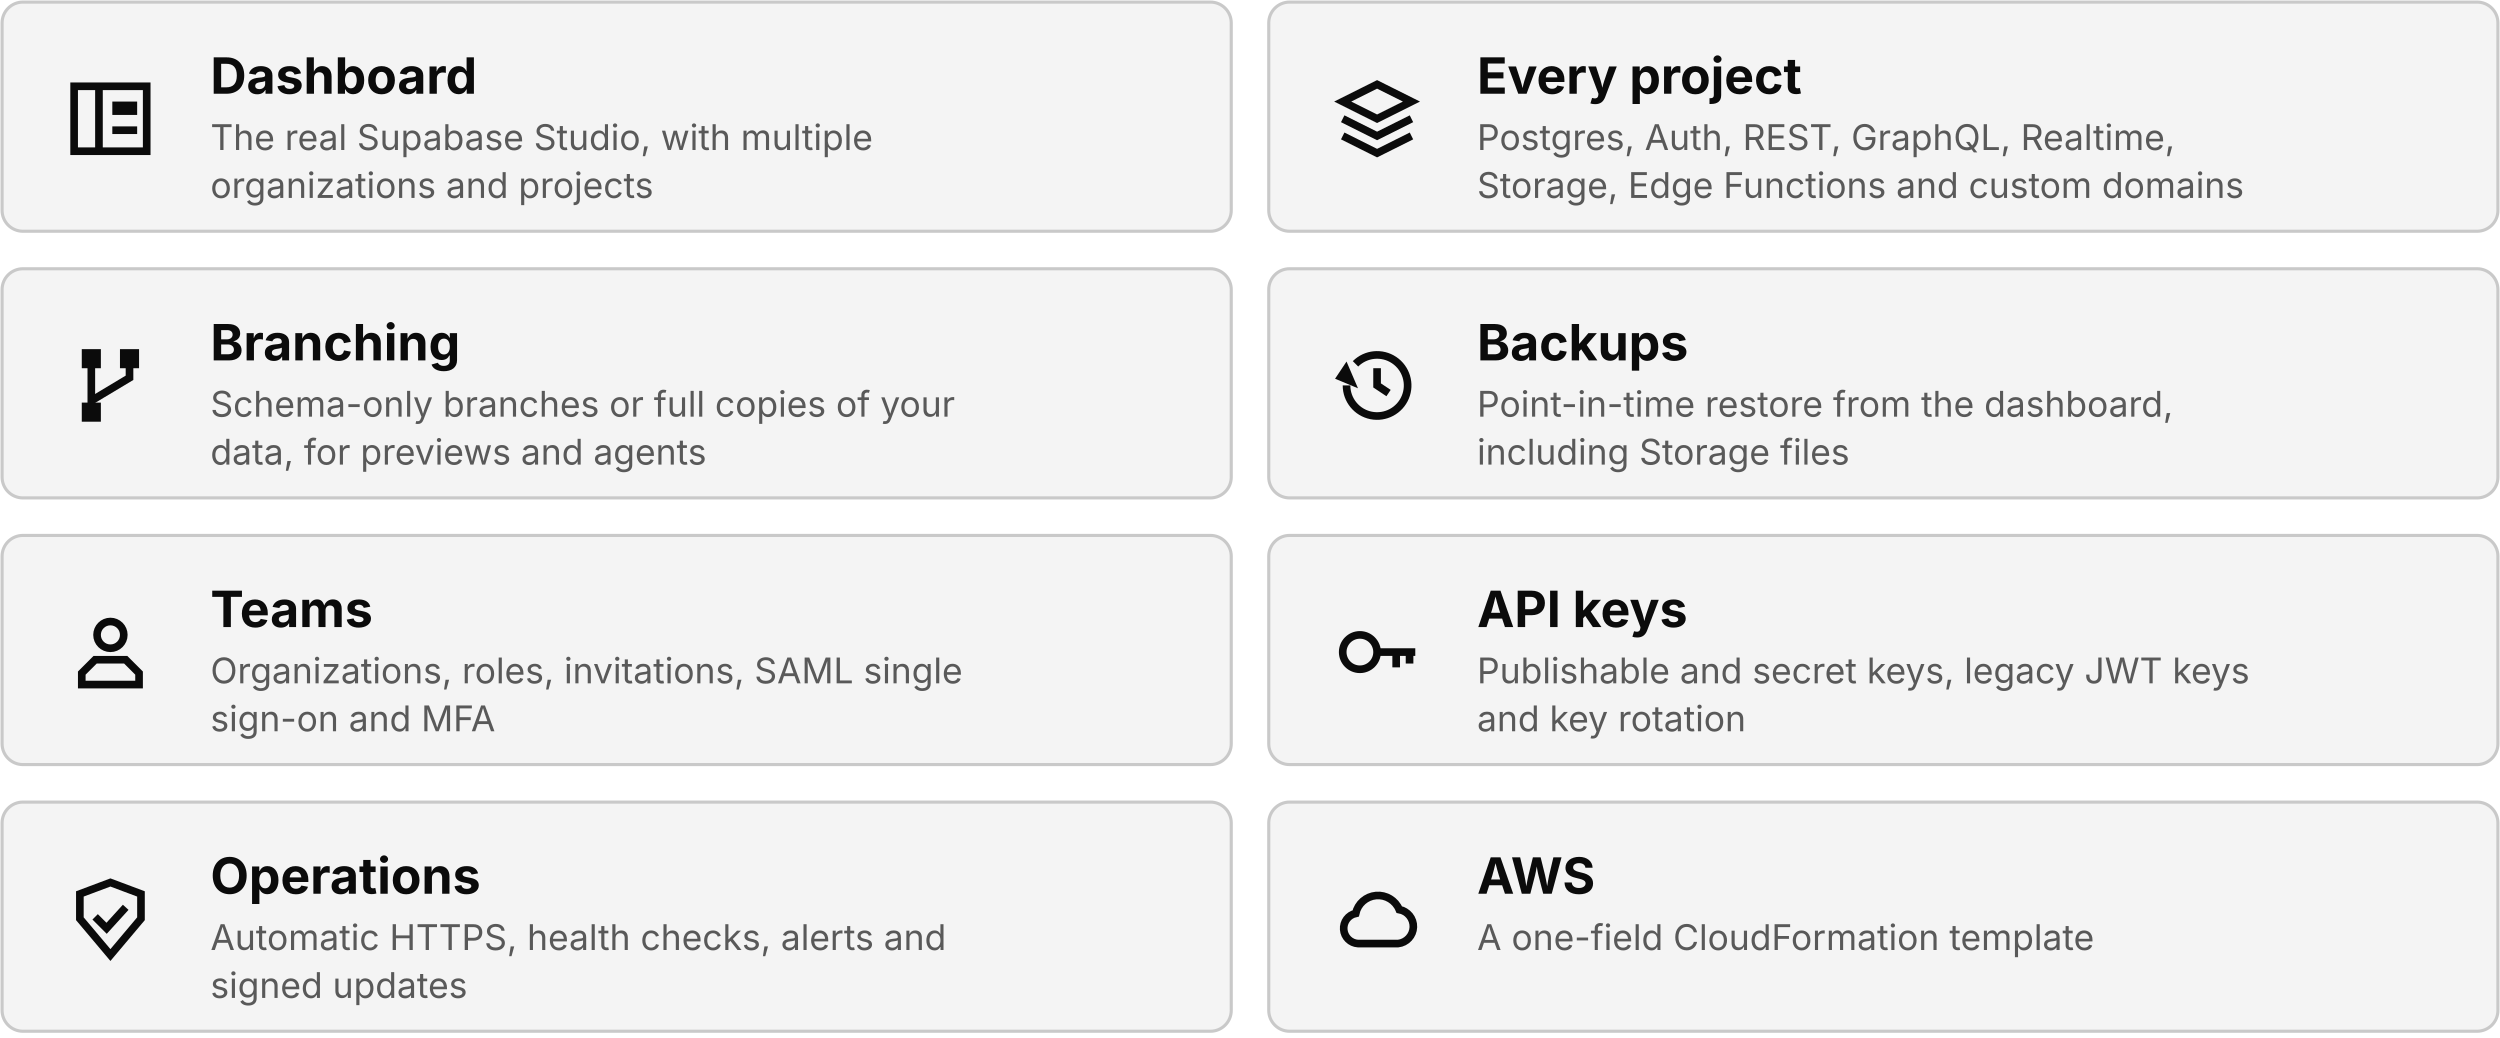
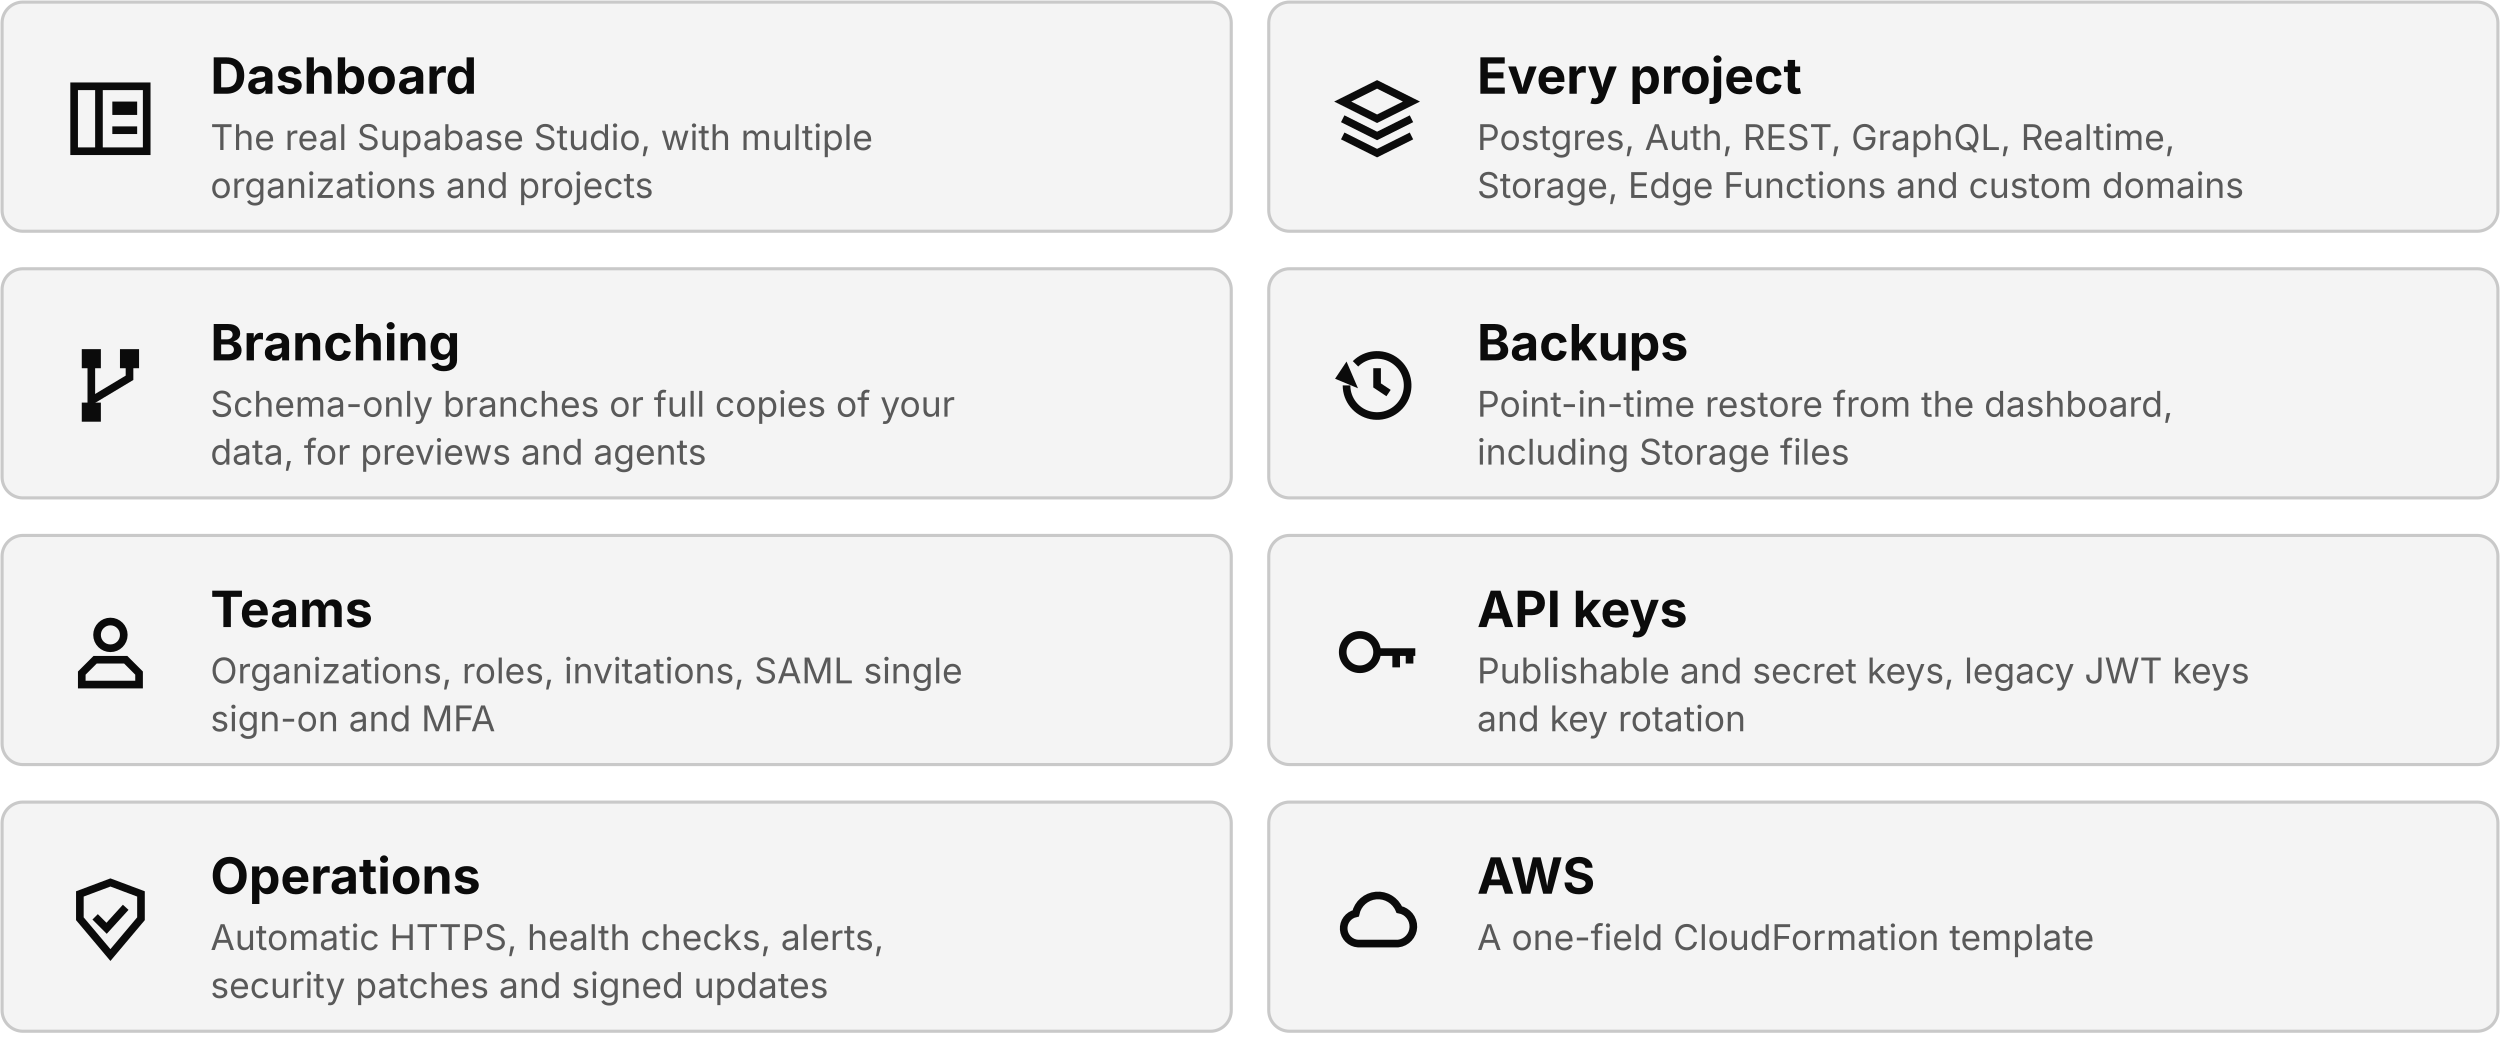
<svg xmlns="http://www.w3.org/2000/svg" viewBox="0 0 1200 498" width="1200" height="498" role="img" aria-label="What is included (light)">
  <rect x="1" y="1" width="590" height="110" rx="10" fill="#f4f4f4" stroke="#c9c9c9" stroke-width="1.5" />
  <g transform="translate(31 35) scale(0.9167)" fill="none" stroke="#0b0b0b" stroke-width="4" stroke-linejoin="miter" stroke-linecap="butt">
    <rect x="5" y="7" width="38" height="34" />
    <path d="M18 7V41" />
    <path stroke="none" fill="#0b0b0b" d="M25 15h13v7H25z" />
    <path d="M25 30h13" />
  </g>
  <text x="101" y="45" font-family="-apple-system, BlinkMacSystemFont, 'Segoe UI', Inter, Helvetica, Arial, sans-serif" font-size="24" font-weight="700" fill="#0b0b0b" text-anchor="start">Dashboard</text>
  <text x="101" y="72" font-family="-apple-system, BlinkMacSystemFont, 'Segoe UI', Inter, Helvetica, Arial, sans-serif" font-size="17" font-weight="400" fill="#595959" text-anchor="start">The real Supabase Studio, with multiple</text>
  <text x="101" y="95" font-family="-apple-system, BlinkMacSystemFont, 'Segoe UI', Inter, Helvetica, Arial, sans-serif" font-size="17" font-weight="400" fill="#595959" text-anchor="start">organizations and projects</text>
  <rect x="609" y="1" width="590" height="110" rx="10" fill="#f4f4f4" stroke="#c9c9c9" stroke-width="1.5" />
  <g transform="translate(639 35) scale(0.9167)" fill="none" stroke="#0b0b0b" stroke-width="4" stroke-linejoin="miter" stroke-linecap="butt">
    <path d="M24 6L42 15L24 24L6 15Z" />
    <path d="M6 24L24 33L42 24" />
    <path d="M6 33L24 42L42 33" />
  </g>
  <text x="709" y="45" font-family="-apple-system, BlinkMacSystemFont, 'Segoe UI', Inter, Helvetica, Arial, sans-serif" font-size="24" font-weight="700" fill="#0b0b0b" text-anchor="start">Every project</text>
  <text x="709" y="72" font-family="-apple-system, BlinkMacSystemFont, 'Segoe UI', Inter, Helvetica, Arial, sans-serif" font-size="17" font-weight="400" fill="#595959" text-anchor="start">Postgres, Auth, REST, GraphQL, Realtime,</text>
  <text x="709" y="95" font-family="-apple-system, BlinkMacSystemFont, 'Segoe UI', Inter, Helvetica, Arial, sans-serif" font-size="17" font-weight="400" fill="#595959" text-anchor="start">Storage, Edge Functions and custom domains</text>
  <rect x="1" y="129" width="590" height="110" rx="10" fill="#f4f4f4" stroke="#c9c9c9" stroke-width="1.5" />
  <g transform="translate(31 163) scale(0.9167)" fill="none" stroke="#0b0b0b" stroke-width="4" stroke-linejoin="miter" stroke-linecap="butt">
    <path d="M14 10V38" />
    <path d="M34 10V20L14 32" />
    <path stroke="none" fill="#0b0b0b" d="M9 5h10v10H9zM29 5h10v10H29zM9 33h10v10H9z" />
  </g>
  <text x="101" y="173" font-family="-apple-system, BlinkMacSystemFont, 'Segoe UI', Inter, Helvetica, Arial, sans-serif" font-size="24" font-weight="700" fill="#0b0b0b" text-anchor="start">Branching</text>
  <text x="101" y="200" font-family="-apple-system, BlinkMacSystemFont, 'Segoe UI', Inter, Helvetica, Arial, sans-serif" font-size="17" font-weight="400" fill="#595959" text-anchor="start">Schema-only branches or full copies of your</text>
  <text x="101" y="223" font-family="-apple-system, BlinkMacSystemFont, 'Segoe UI', Inter, Helvetica, Arial, sans-serif" font-size="17" font-weight="400" fill="#595959" text-anchor="start">data, for previews and agents</text>
  <rect x="609" y="129" width="590" height="110" rx="10" fill="#f4f4f4" stroke="#c9c9c9" stroke-width="1.5" />
  <g transform="translate(639 163) scale(0.9167)" fill="none" stroke="#0b0b0b" stroke-width="4" stroke-linejoin="miter" stroke-linecap="butt">
    <path d="M12.7 12.7A16 16 0 1 1 8 24" />
    <path d="M24 15V24L30 28" />
    <path stroke="none" fill="#0b0b0b" d="M2 20.5L14 25.5L8 11.5Z" />
  </g>
  <text x="709" y="173" font-family="-apple-system, BlinkMacSystemFont, 'Segoe UI', Inter, Helvetica, Arial, sans-serif" font-size="24" font-weight="700" fill="#0b0b0b" text-anchor="start">Backups</text>
  <text x="709" y="200" font-family="-apple-system, BlinkMacSystemFont, 'Segoe UI', Inter, Helvetica, Arial, sans-serif" font-size="17" font-weight="400" fill="#595959" text-anchor="start">Point-in-time restore from the dashboard,</text>
  <text x="709" y="223" font-family="-apple-system, BlinkMacSystemFont, 'Segoe UI', Inter, Helvetica, Arial, sans-serif" font-size="17" font-weight="400" fill="#595959" text-anchor="start">including Storage files</text>
  <rect x="1" y="257" width="590" height="110" rx="10" fill="#f4f4f4" stroke="#c9c9c9" stroke-width="1.5" />
  <g transform="translate(31 291) scale(0.9167)" fill="none" stroke="#0b0b0b" stroke-width="4" stroke-linejoin="miter" stroke-linecap="butt">
    <circle cx="24" cy="15" r="7" />
    <path d="M9 41V35L16 28H32L39 35V41Z" />
  </g>
  <text x="101" y="301" font-family="-apple-system, BlinkMacSystemFont, 'Segoe UI', Inter, Helvetica, Arial, sans-serif" font-size="24" font-weight="700" fill="#0b0b0b" text-anchor="start">Teams</text>
  <text x="101" y="328" font-family="-apple-system, BlinkMacSystemFont, 'Segoe UI', Inter, Helvetica, Arial, sans-serif" font-size="17" font-weight="400" fill="#595959" text-anchor="start">Organizations, roles, invitations, SAML single</text>
  <text x="101" y="351" font-family="-apple-system, BlinkMacSystemFont, 'Segoe UI', Inter, Helvetica, Arial, sans-serif" font-size="17" font-weight="400" fill="#595959" text-anchor="start">sign-on and MFA</text>
  <rect x="609" y="257" width="590" height="110" rx="10" fill="#f4f4f4" stroke="#c9c9c9" stroke-width="1.5" />
  <g transform="translate(639 291) scale(0.9167)" fill="none" stroke="#0b0b0b" stroke-width="4" stroke-linejoin="miter" stroke-linecap="butt">
    <circle cx="15" cy="24" r="9" />
    <path d="M24 24H44" />
    <path d="M34 24V32M41 24V30" />
  </g>
  <text x="709" y="301" font-family="-apple-system, BlinkMacSystemFont, 'Segoe UI', Inter, Helvetica, Arial, sans-serif" font-size="24" font-weight="700" fill="#0b0b0b" text-anchor="start">API keys</text>
  <text x="709" y="328" font-family="-apple-system, BlinkMacSystemFont, 'Segoe UI', Inter, Helvetica, Arial, sans-serif" font-size="17" font-weight="400" fill="#595959" text-anchor="start">Publishable and secret keys, legacy JWT keys</text>
  <text x="709" y="351" font-family="-apple-system, BlinkMacSystemFont, 'Segoe UI', Inter, Helvetica, Arial, sans-serif" font-size="17" font-weight="400" fill="#595959" text-anchor="start">and key rotation</text>
  <rect x="1" y="385" width="590" height="110" rx="10" fill="#f4f4f4" stroke="#c9c9c9" stroke-width="1.5" />
  <g transform="translate(31 419) scale(0.9167)" fill="none" stroke="#0b0b0b" stroke-width="4" stroke-linejoin="miter" stroke-linecap="butt">
    <path d="M24 5L40 11V24L24 43L8 24V11Z" />
    <path d="M16 23L22 29L32 18" />
  </g>
  <text x="101" y="429" font-family="-apple-system, BlinkMacSystemFont, 'Segoe UI', Inter, Helvetica, Arial, sans-serif" font-size="24" font-weight="700" fill="#0b0b0b" text-anchor="start">Operations</text>
-   <text x="101" y="456" font-family="-apple-system, BlinkMacSystemFont, 'Segoe UI', Inter, Helvetica, Arial, sans-serif" font-size="17" font-weight="400" fill="#595959" text-anchor="start">Automatic HTTPS, health checks, alerts and</text>
-   <text x="101" y="479" font-family="-apple-system, BlinkMacSystemFont, 'Segoe UI', Inter, Helvetica, Arial, sans-serif" font-size="17" font-weight="400" fill="#595959" text-anchor="start">signed updates</text>
+   <text x="101" y="456" font-family="-apple-system, BlinkMacSystemFont, 'Segoe UI', Inter, Helvetica, Arial, sans-serif" font-size="17" font-weight="400" fill="#595959" text-anchor="start">Automatic HTTPS, health checks, alerts,</text>
+   <text x="101" y="479" font-family="-apple-system, BlinkMacSystemFont, 'Segoe UI', Inter, Helvetica, Arial, sans-serif" font-size="17" font-weight="400" fill="#595959" text-anchor="start">security patches and signed updates</text>
  <rect x="609" y="385" width="590" height="110" rx="10" fill="#f4f4f4" stroke="#c9c9c9" stroke-width="1.5" />
  <g transform="translate(639 419) scale(0.9167)" fill="none" stroke="#0b0b0b" stroke-width="4" stroke-linejoin="miter" stroke-linecap="butt">
    <path d="M14 37A8 8 0 0 1 12.8 21.2A12 12 0 0 1 35.6 19.2A9 9 0 0 1 35 37Z" />
  </g>
  <text x="709" y="429" font-family="-apple-system, BlinkMacSystemFont, 'Segoe UI', Inter, Helvetica, Arial, sans-serif" font-size="24" font-weight="700" fill="#0b0b0b" text-anchor="start">AWS</text>
  <text x="709" y="456" font-family="-apple-system, BlinkMacSystemFont, 'Segoe UI', Inter, Helvetica, Arial, sans-serif" font-size="17" font-weight="400" fill="#595959" text-anchor="start">A one-field CloudFormation template</text>
</svg>
